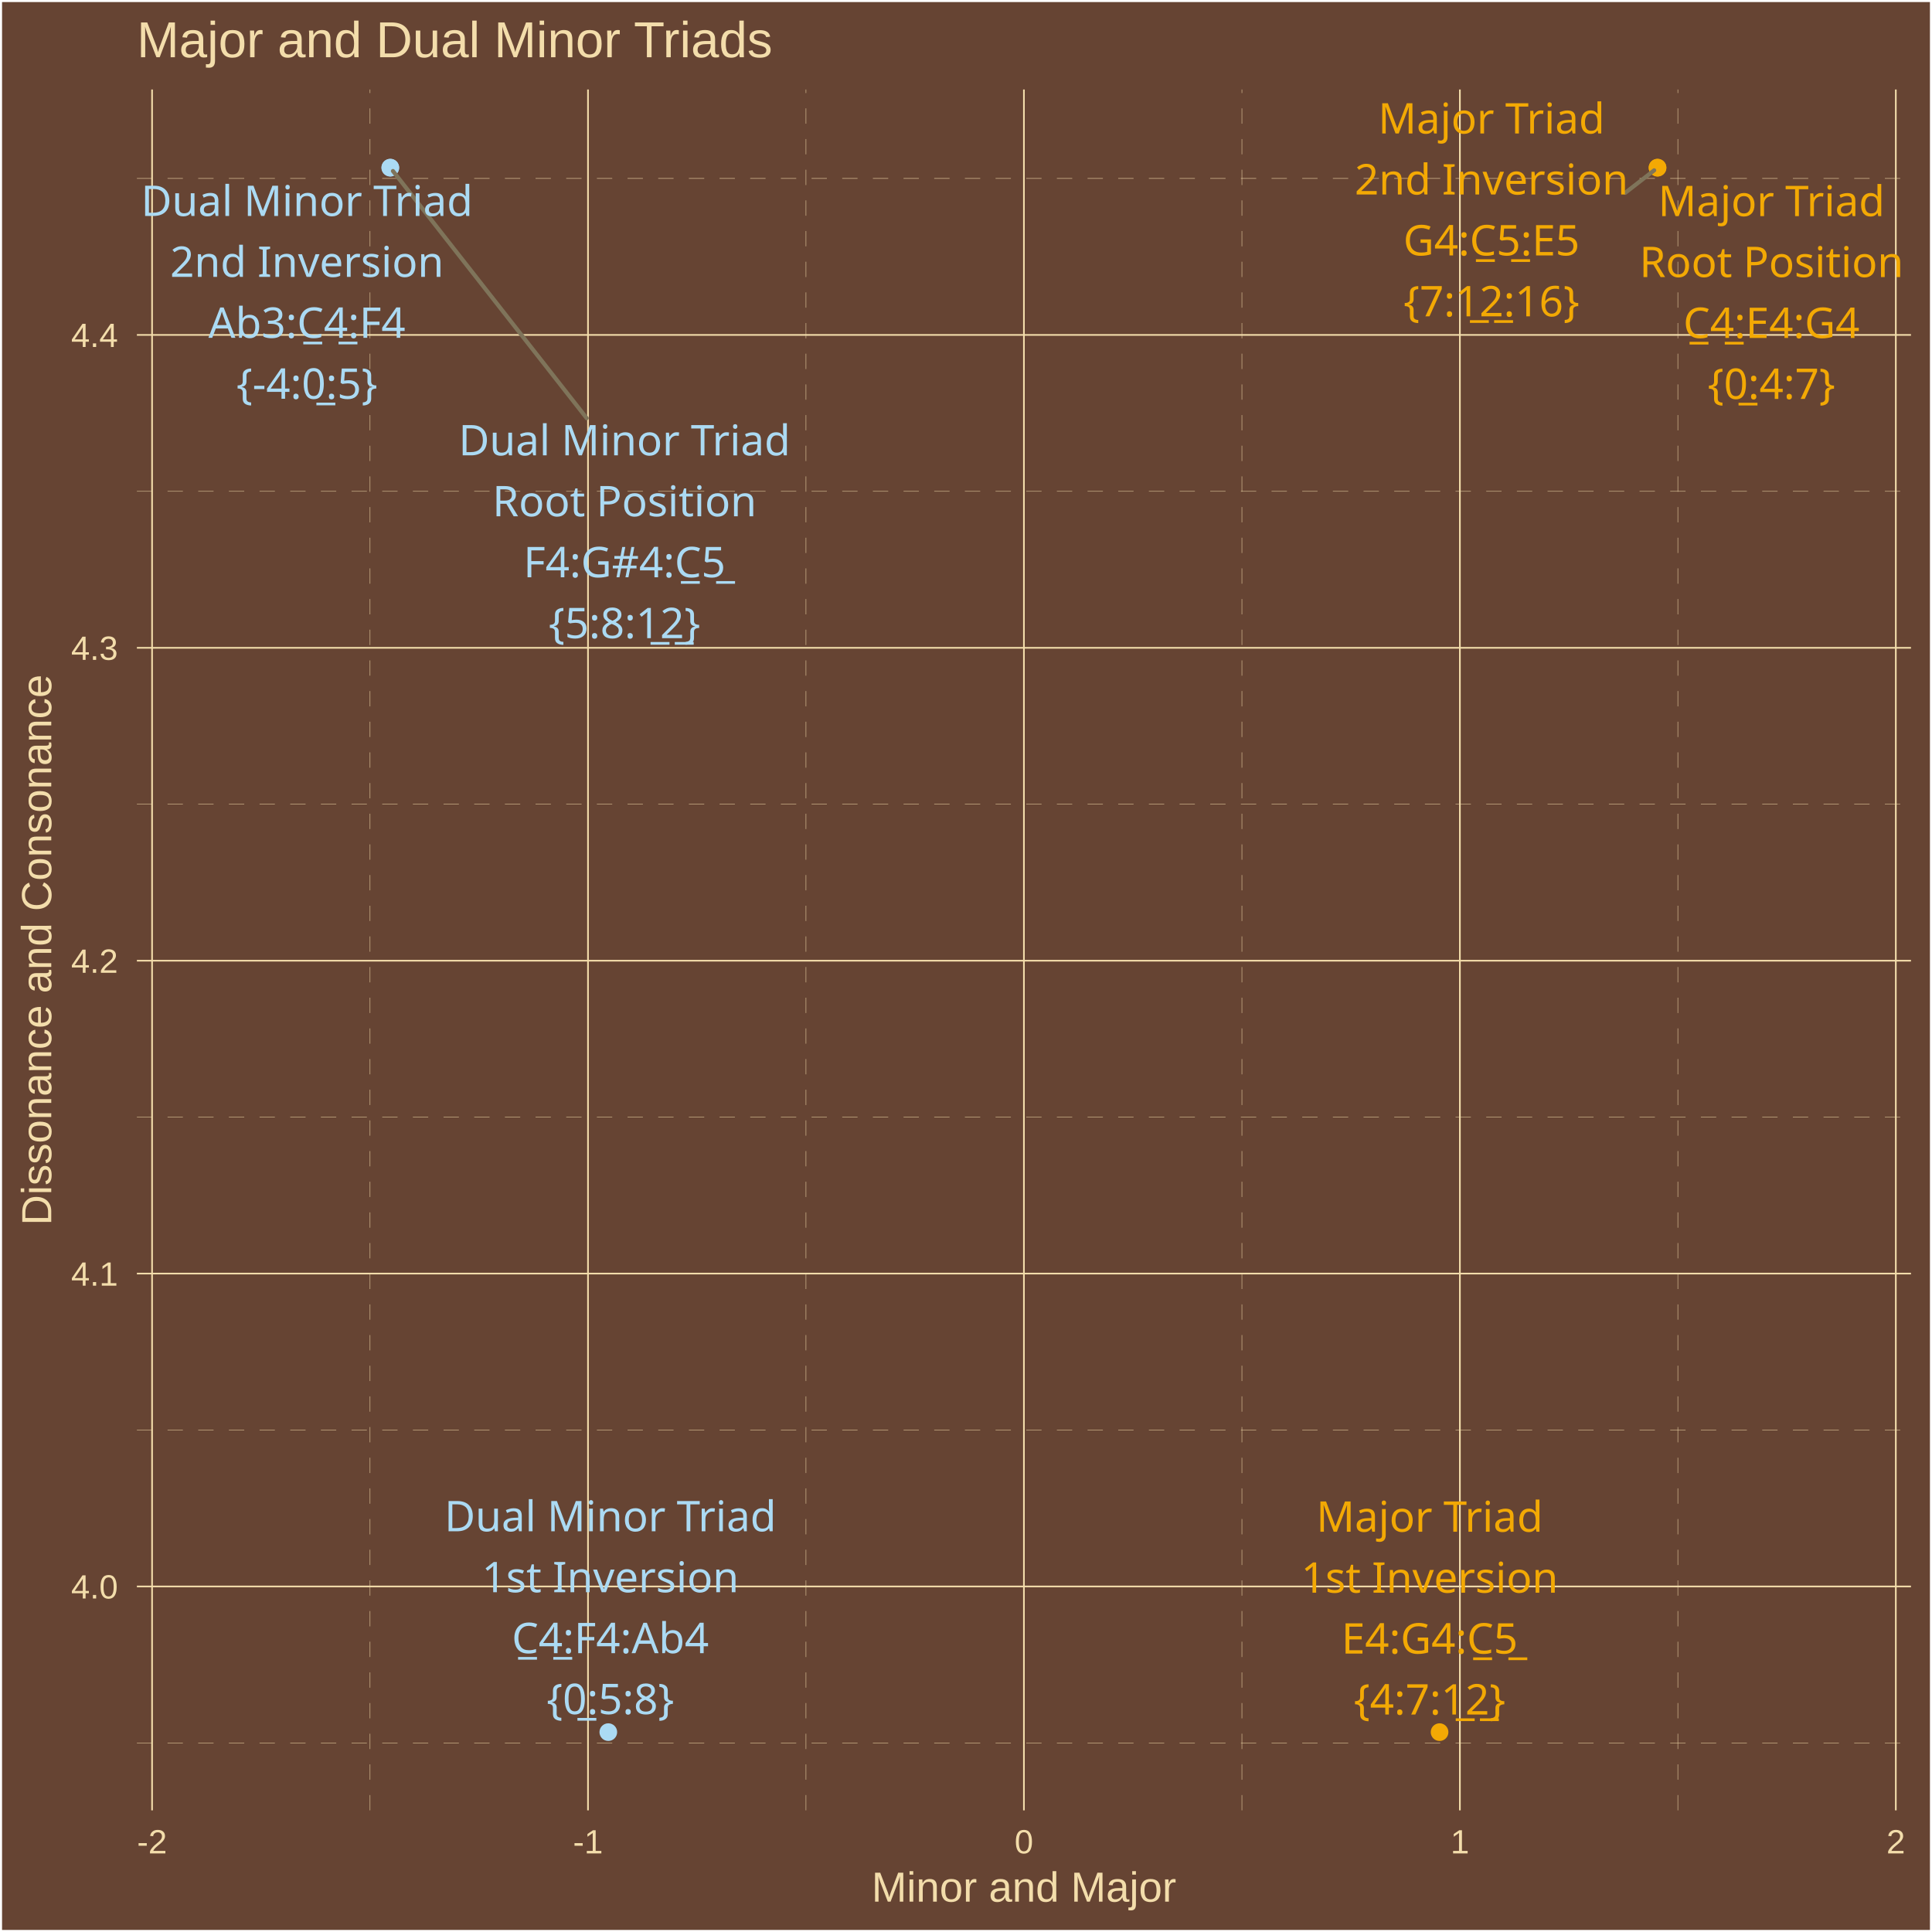
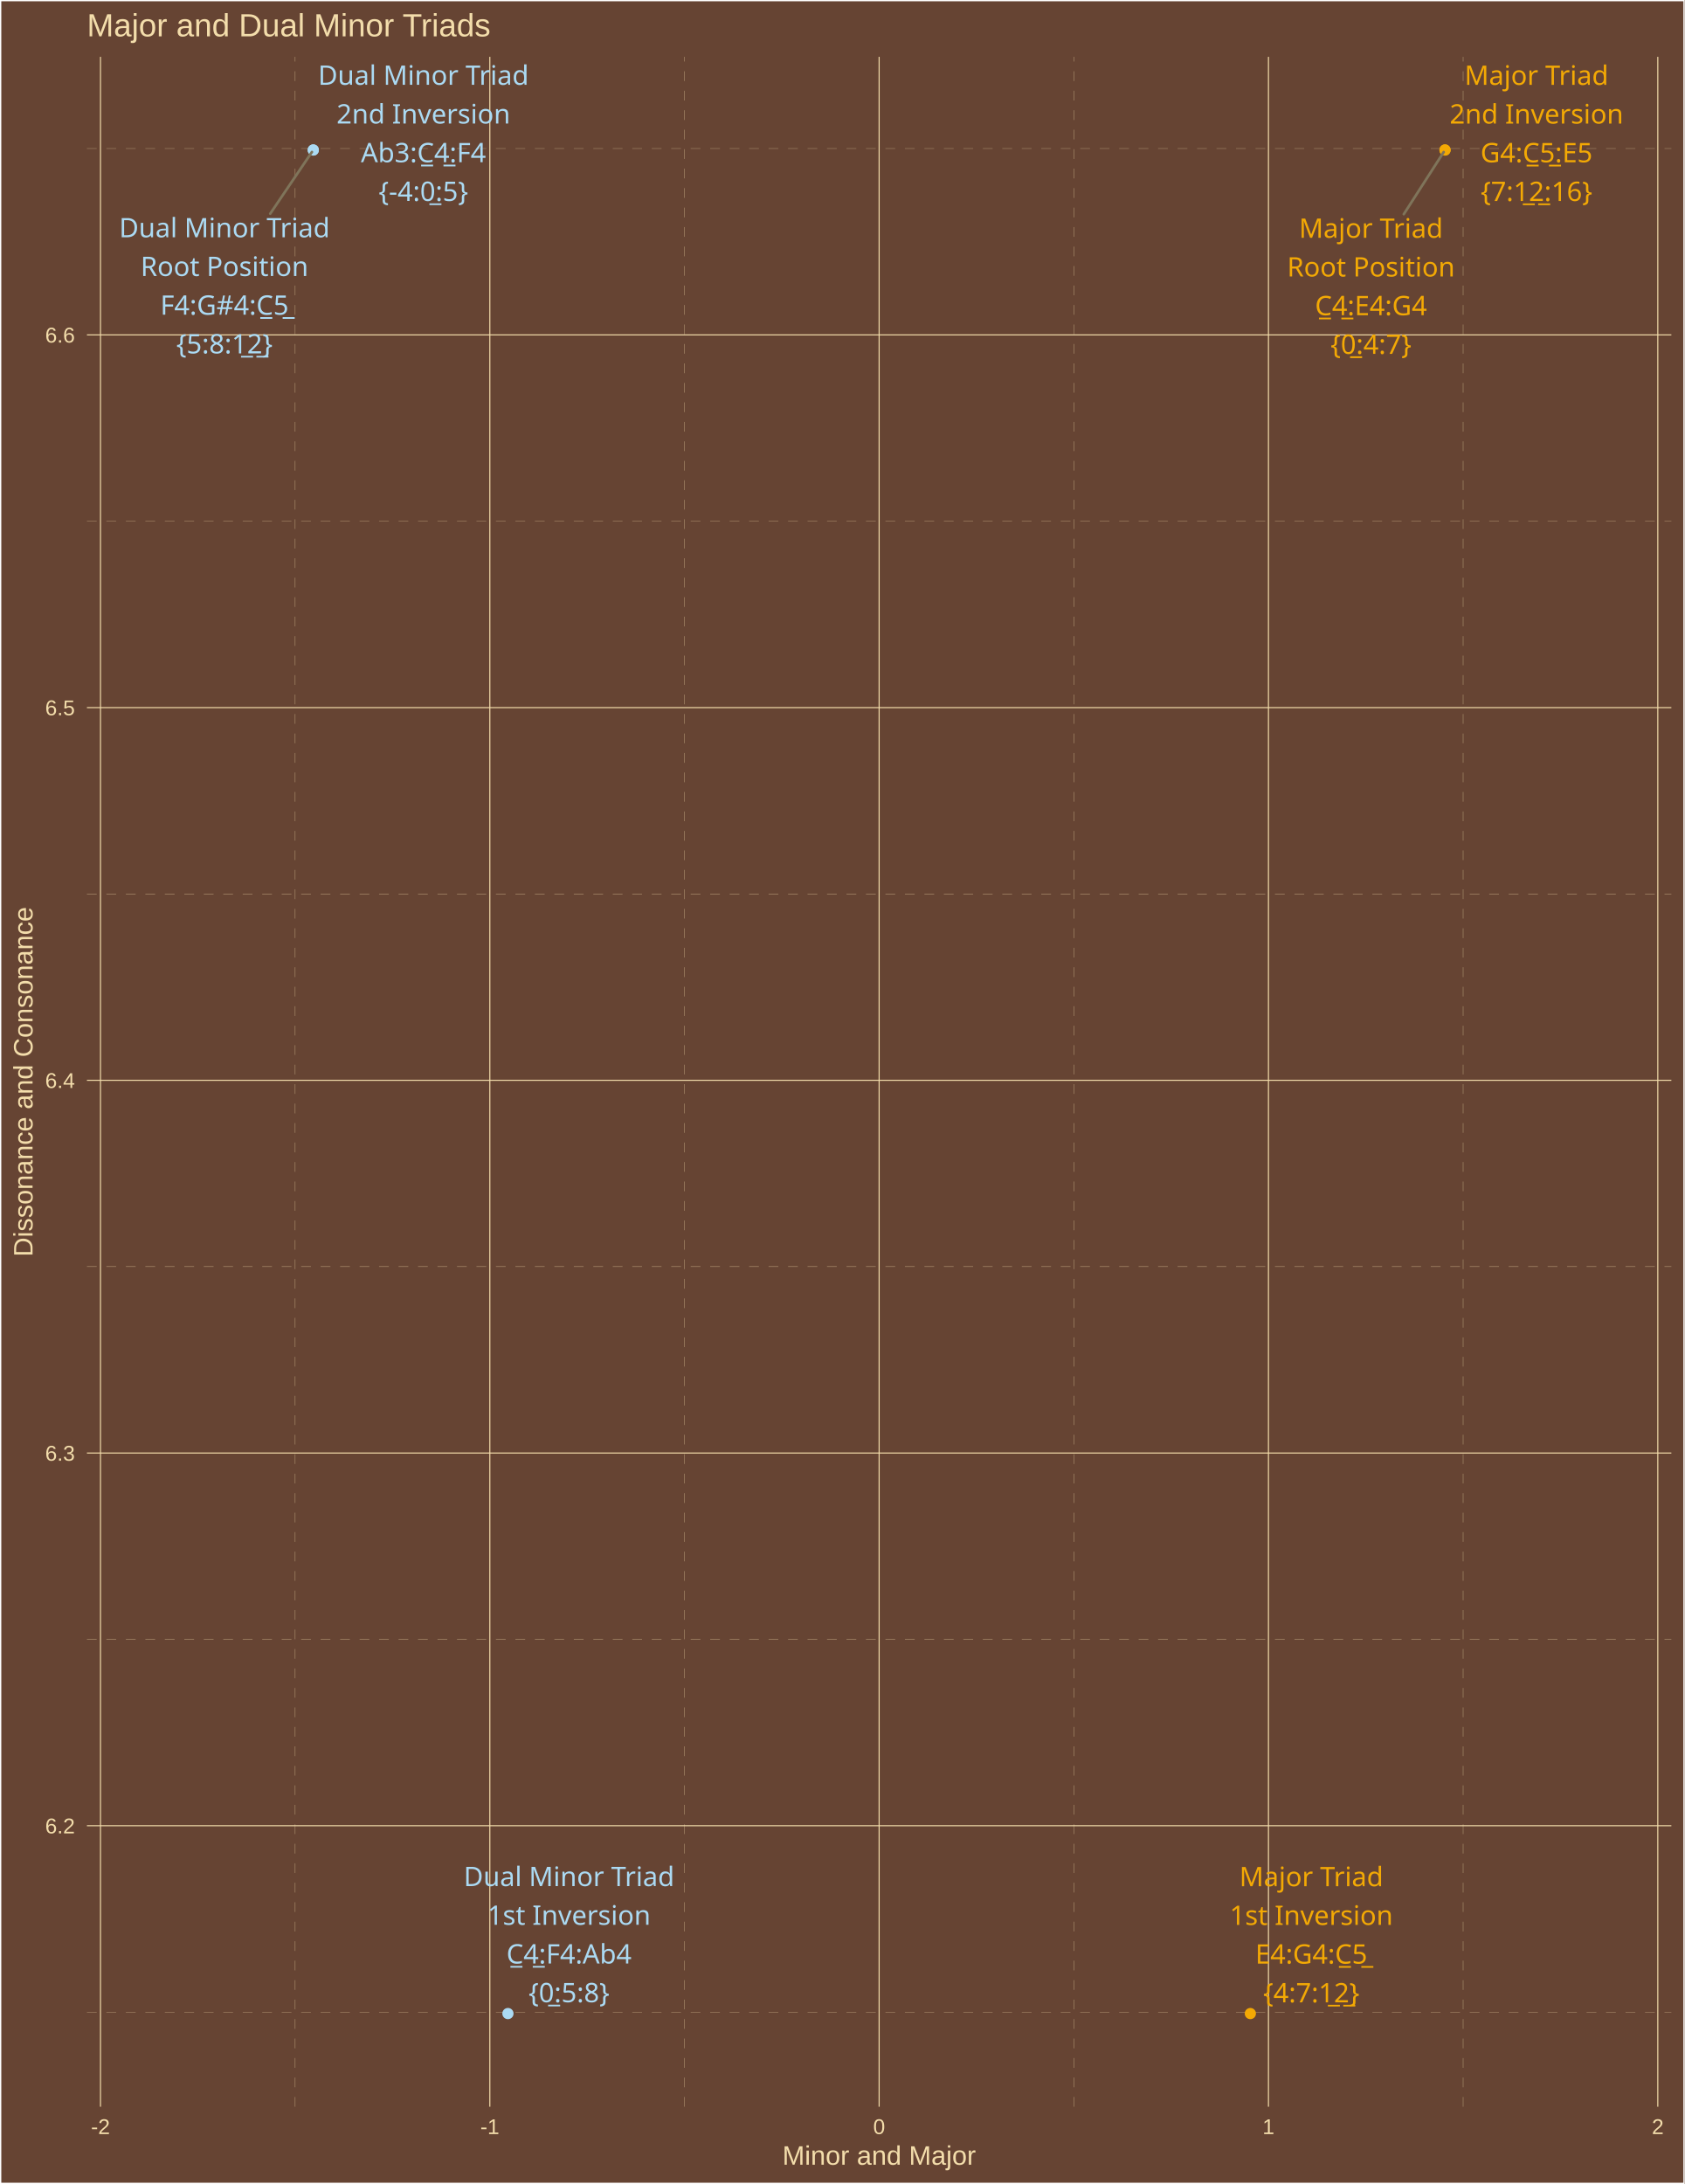
- <svg xmlns="http://www.w3.org/2000/svg" class="svglite" width="504.00pt" height="504.00pt" viewBox="0 0 504.00 504.00">
+ <svg xmlns="http://www.w3.org/2000/svg" class="svglite" width="692.00pt" height="897.00pt" viewBox="0 0 692.00 897.00">
  <defs>
    <style type="text/css">
    .svglite line, .svglite polyline, .svglite polygon, .svglite path, .svglite rect, .svglite circle {
      fill: none;
      stroke: #000000;
      stroke-linecap: round;
      stroke-linejoin: round;
      stroke-miterlimit: 10.00;
    }
    .svglite text {
      white-space: pre;
    }
  </style>
  </defs>
  <rect width="100%" height="100%" style="stroke: none; fill: #664433;" />
  <defs>
-     <clipPath id="cpMC4wMHw1MDQuMDB8MC4wMHw1MDQuMDA=">
-       <rect x="0.00" y="0.00" width="504.00" height="504.00" />
+     <clipPath id="cpMC4wMHw2OTIuMDB8MC4wMHw4OTcuMDA=">
+       <rect x="0.00" y="0.00" width="692.00" height="897.00" />
    </clipPath>
  </defs>
-   <g clip-path="url(#cpMC4wMHw1MDQuMDB8MC4wMHw1MDQuMDA=)">
-     <rect x="-0" y="-0" width="504.00" height="504.00" style="stroke-width: 1.07; stroke: #FFFFFF; fill: #664433;" />
+   <g clip-path="url(#cpMC4wMHw2OTIuMDB8MC4wMHw4OTcuMDA=)">
+     <rect x="-0" y="0" width="692.00" height="897.00" style="stroke-width: 1.07; stroke: #FFFFFF; fill: #664433;" />
  </g>
  <defs>
-     <clipPath id="cpMzUuNzF8NDk4LjUyfDIzLjM0fDQ3Mi4yNw==">
-       <rect x="35.71" y="23.34" width="462.81" height="448.93" />
+     <clipPath id="cpMzUuNzF8Njg2LjUyfDIzLjM0fDg2NS4yNw==">
+       <rect x="35.71" y="23.34" width="650.81" height="841.93" />
    </clipPath>
  </defs>
-   <g clip-path="url(#cpMzUuNzF8NDk4LjUyfDIzLjM0fDQ3Mi4yNw==)">
-     <rect x="35.71" y="23.34" width="462.81" height="448.93" style="stroke-width: 1.07; stroke: none; fill: #664433;" />
-     <polyline points="35.71,454.67 498.52,454.67 " style="stroke-width: 0.11; stroke: #F3DDAB; stroke-dasharray: 4.00,4.00; stroke-linecap: butt;" />
-     <polyline points="35.71,373.05 498.52,373.05 " style="stroke-width: 0.11; stroke: #F3DDAB; stroke-dasharray: 4.00,4.00; stroke-linecap: butt;" />
-     <polyline points="35.71,291.42 498.52,291.42 " style="stroke-width: 0.11; stroke: #F3DDAB; stroke-dasharray: 4.00,4.00; stroke-linecap: butt;" />
-     <polyline points="35.71,209.80 498.52,209.80 " style="stroke-width: 0.11; stroke: #F3DDAB; stroke-dasharray: 4.00,4.00; stroke-linecap: butt;" />
-     <polyline points="35.71,128.18 498.52,128.18 " style="stroke-width: 0.11; stroke: #F3DDAB; stroke-dasharray: 4.00,4.00; stroke-linecap: butt;" />
-     <polyline points="35.71,46.55 498.52,46.55 " style="stroke-width: 0.11; stroke: #F3DDAB; stroke-dasharray: 4.00,4.00; stroke-linecap: butt;" />
-     <polyline points="96.53,472.27 96.53,23.34 " style="stroke-width: 0.11; stroke: #F3DDAB; stroke-dasharray: 4.00,4.00; stroke-linecap: butt;" />
-     <polyline points="210.25,472.27 210.25,23.34 " style="stroke-width: 0.11; stroke: #F3DDAB; stroke-dasharray: 4.00,4.00; stroke-linecap: butt;" />
-     <polyline points="323.98,472.27 323.98,23.34 " style="stroke-width: 0.11; stroke: #F3DDAB; stroke-dasharray: 4.00,4.00; stroke-linecap: butt;" />
-     <polyline points="437.70,472.27 437.70,23.34 " style="stroke-width: 0.11; stroke: #F3DDAB; stroke-dasharray: 4.00,4.00; stroke-linecap: butt;" />
-     <polyline points="35.71,413.86 498.52,413.86 " style="stroke-width: 0.43; stroke: #F3DDAB; stroke-linecap: butt;" />
-     <polyline points="35.71,332.24 498.52,332.24 " style="stroke-width: 0.43; stroke: #F3DDAB; stroke-linecap: butt;" />
-     <polyline points="35.71,250.61 498.52,250.61 " style="stroke-width: 0.43; stroke: #F3DDAB; stroke-linecap: butt;" />
-     <polyline points="35.71,168.99 498.52,168.99 " style="stroke-width: 0.43; stroke: #F3DDAB; stroke-linecap: butt;" />
-     <polyline points="35.71,87.37 498.52,87.37 " style="stroke-width: 0.43; stroke: #F3DDAB; stroke-linecap: butt;" />
-     <polyline points="39.67,472.27 39.67,23.34 " style="stroke-width: 0.43; stroke: #F3DDAB; stroke-linecap: butt;" />
-     <polyline points="153.39,472.27 153.39,23.34 " style="stroke-width: 0.43; stroke: #F3DDAB; stroke-linecap: butt;" />
-     <polyline points="267.11,472.27 267.11,23.34 " style="stroke-width: 0.43; stroke: #F3DDAB; stroke-linecap: butt;" />
-     <polyline points="380.84,472.27 380.84,23.34 " style="stroke-width: 0.43; stroke: #F3DDAB; stroke-linecap: butt;" />
-     <polyline points="494.56,472.27 494.56,23.34 " style="stroke-width: 0.43; stroke: #F3DDAB; stroke-linecap: butt;" />
-     <circle cx="432.40" cy="43.74" r="1.95" style="stroke-width: 0.71; stroke: #F3A904; fill: #F3A904;" />
-     <circle cx="375.54" cy="451.86" r="1.95" style="stroke-width: 0.71; stroke: #F3A904; fill: #F3A904;" />
-     <circle cx="432.40" cy="43.74" r="1.95" style="stroke-width: 0.71; stroke: #F3A904; fill: #F3A904;" />
-     <circle cx="101.82" cy="43.74" r="1.95" style="stroke-width: 0.71; stroke: #ABDAF3; fill: #ABDAF3;" />
-     <circle cx="158.69" cy="451.86" r="1.95" style="stroke-width: 0.71; stroke: #ABDAF3; fill: #ABDAF3;" />
-     <circle cx="101.82" cy="43.74" r="1.95" style="stroke-width: 0.71; stroke: #ABDAF3; fill: #ABDAF3;" />
-     <line x1="423.99" y1="50.29" x2="431.52" y2="44.43" style="stroke-width: 1.07; stroke: #7F745A;" />
-     <line x1="153.05" y1="109.09" x2="102.51" y2="44.62" style="stroke-width: 1.07; stroke: #7F745A;" />
-     <text x="462.12" y="56.38" text-anchor="middle" style="font-size: 11.04px;fill: #F3A904; font-family: &quot;Arial Unicode MS&quot;;" textLength="55.77px" lengthAdjust="spacingAndGlyphs">Major Triad</text>
-     <text x="462.12" y="72.28" text-anchor="middle" style="font-size: 11.04px;fill: #F3A904; font-family: &quot;Arial Unicode MS&quot;;" textLength="65.61px" lengthAdjust="spacingAndGlyphs">Root Position</text>
-     <text x="462.12" y="88.17" text-anchor="middle" style="font-size: 11.04px;fill: #F3A904; font-family: &quot;Arial Unicode MS&quot;;" textLength="48.44px" lengthAdjust="spacingAndGlyphs">C̲4̲:E4:G4</text>
-     <text x="462.12" y="104.07" text-anchor="middle" style="font-size: 11.04px;fill: #F3A904; font-family: &quot;Arial Unicode MS&quot;;" textLength="31.91px" lengthAdjust="spacingAndGlyphs">{0̲:4:7}</text>
-     <text x="372.95" y="399.58" text-anchor="middle" style="font-size: 11.04px;fill: #F3A904; font-family: &quot;Arial Unicode MS&quot;;" textLength="55.77px" lengthAdjust="spacingAndGlyphs">Major Triad</text>
-     <text x="372.95" y="415.48" text-anchor="middle" style="font-size: 11.04px;fill: #F3A904; font-family: &quot;Arial Unicode MS&quot;;" textLength="62.54px" lengthAdjust="spacingAndGlyphs">1st Inversion</text>
-     <text x="372.95" y="431.37" text-anchor="middle" style="font-size: 11.04px;fill: #F3A904; font-family: &quot;Arial Unicode MS&quot;;" textLength="48.44px" lengthAdjust="spacingAndGlyphs">E4:G4:C̲5̲</text>
-     <text x="372.95" y="447.27" text-anchor="middle" style="font-size: 11.04px;fill: #F3A904; font-family: &quot;Arial Unicode MS&quot;;" textLength="38.04px" lengthAdjust="spacingAndGlyphs">{4:7:1̲2̲}</text>
-     <text x="389.08" y="34.83" text-anchor="middle" style="font-size: 11.04px;fill: #F3A904; font-family: &quot;Arial Unicode MS&quot;;" textLength="55.77px" lengthAdjust="spacingAndGlyphs">Major Triad</text>
-     <text x="389.08" y="50.73" text-anchor="middle" style="font-size: 11.04px;fill: #F3A904; font-family: &quot;Arial Unicode MS&quot;;" textLength="66.23px" lengthAdjust="spacingAndGlyphs">2nd Inversion</text>
-     <text x="389.08" y="66.63" text-anchor="middle" style="font-size: 11.04px;fill: #F3A904; font-family: &quot;Arial Unicode MS&quot;;" textLength="48.44px" lengthAdjust="spacingAndGlyphs">G4:C̲5̲:E5</text>
-     <text x="389.08" y="82.53" text-anchor="middle" style="font-size: 11.04px;fill: #F3A904; font-family: &quot;Arial Unicode MS&quot;;" textLength="44.18px" lengthAdjust="spacingAndGlyphs">{7:1̲2̲:16}</text>
-     <text x="162.91" y="118.79" text-anchor="middle" style="font-size: 11.04px;fill: #ABDAF3; font-family: &quot;Arial Unicode MS&quot;;" textLength="81.52px" lengthAdjust="spacingAndGlyphs">Dual Minor Triad</text>
-     <text x="162.91" y="134.69" text-anchor="middle" style="font-size: 11.04px;fill: #ABDAF3; font-family: &quot;Arial Unicode MS&quot;;" textLength="65.61px" lengthAdjust="spacingAndGlyphs">Root Position</text>
-     <text x="162.91" y="150.59" text-anchor="middle" style="font-size: 11.04px;fill: #ABDAF3; font-family: &quot;Arial Unicode MS&quot;;" textLength="53.96px" lengthAdjust="spacingAndGlyphs">F4:G#4:C̲5̲</text>
-     <text x="162.91" y="166.48" text-anchor="middle" style="font-size: 11.04px;fill: #ABDAF3; font-family: &quot;Arial Unicode MS&quot;;" textLength="38.04px" lengthAdjust="spacingAndGlyphs">{5:8:1̲2̲}</text>
-     <text x="159.22" y="399.47" text-anchor="middle" style="font-size: 11.04px;fill: #ABDAF3; font-family: &quot;Arial Unicode MS&quot;;" textLength="81.52px" lengthAdjust="spacingAndGlyphs">Dual Minor Triad</text>
-     <text x="159.22" y="415.37" text-anchor="middle" style="font-size: 11.04px;fill: #ABDAF3; font-family: &quot;Arial Unicode MS&quot;;" textLength="62.54px" lengthAdjust="spacingAndGlyphs">1st Inversion</text>
-     <text x="159.22" y="431.26" text-anchor="middle" style="font-size: 11.04px;fill: #ABDAF3; font-family: &quot;Arial Unicode MS&quot;;" textLength="52.73px" lengthAdjust="spacingAndGlyphs">C̲4̲:F4:Ab4</text>
-     <text x="159.22" y="447.16" text-anchor="middle" style="font-size: 11.04px;fill: #ABDAF3; font-family: &quot;Arial Unicode MS&quot;;" textLength="31.91px" lengthAdjust="spacingAndGlyphs">{0̲:5:8}</text>
-     <text x="80.07" y="56.34" text-anchor="middle" style="font-size: 11.04px;fill: #ABDAF3; font-family: &quot;Arial Unicode MS&quot;;" textLength="81.52px" lengthAdjust="spacingAndGlyphs">Dual Minor Triad</text>
-     <text x="80.07" y="72.23" text-anchor="middle" style="font-size: 11.04px;fill: #ABDAF3; font-family: &quot;Arial Unicode MS&quot;;" textLength="66.23px" lengthAdjust="spacingAndGlyphs">2nd Inversion</text>
-     <text x="80.07" y="88.13" text-anchor="middle" style="font-size: 11.04px;fill: #ABDAF3; font-family: &quot;Arial Unicode MS&quot;;" textLength="52.73px" lengthAdjust="spacingAndGlyphs">Ab3:C̲4̲:F4</text>
-     <text x="80.07" y="104.03" text-anchor="middle" style="font-size: 11.04px;fill: #ABDAF3; font-family: &quot;Arial Unicode MS&quot;;" textLength="35.58px" lengthAdjust="spacingAndGlyphs">{-4:0̲:5}</text>
+   <g clip-path="url(#cpMzUuNzF8Njg2LjUyfDIzLjM0fDg2NS4yNw==)">
+     <rect x="35.71" y="23.34" width="650.81" height="841.93" style="stroke-width: 1.07; stroke: none; fill: #664433;" />
+     <polyline points="35.71,826.39 686.52,826.39 " style="stroke-width: 0.11; stroke: #F3DDAB; stroke-dasharray: 4.00,4.00; stroke-linecap: butt;" />
+     <polyline points="35.71,673.31 686.52,673.31 " style="stroke-width: 0.11; stroke: #F3DDAB; stroke-dasharray: 4.00,4.00; stroke-linecap: butt;" />
+     <polyline points="35.71,520.23 686.52,520.23 " style="stroke-width: 0.11; stroke: #F3DDAB; stroke-dasharray: 4.00,4.00; stroke-linecap: butt;" />
+     <polyline points="35.71,367.16 686.52,367.16 " style="stroke-width: 0.11; stroke: #F3DDAB; stroke-dasharray: 4.00,4.00; stroke-linecap: butt;" />
+     <polyline points="35.71,214.08 686.52,214.08 " style="stroke-width: 0.11; stroke: #F3DDAB; stroke-dasharray: 4.00,4.00; stroke-linecap: butt;" />
+     <polyline points="35.71,61.00 686.52,61.00 " style="stroke-width: 0.11; stroke: #F3DDAB; stroke-dasharray: 4.00,4.00; stroke-linecap: butt;" />
+     <polyline points="121.24,865.27 121.24,23.34 " style="stroke-width: 0.11; stroke: #F3DDAB; stroke-dasharray: 4.00,4.00; stroke-linecap: butt;" />
+     <polyline points="281.16,865.27 281.16,23.34 " style="stroke-width: 0.11; stroke: #F3DDAB; stroke-dasharray: 4.00,4.00; stroke-linecap: butt;" />
+     <polyline points="441.07,865.27 441.07,23.34 " style="stroke-width: 0.11; stroke: #F3DDAB; stroke-dasharray: 4.00,4.00; stroke-linecap: butt;" />
+     <polyline points="600.99,865.27 600.99,23.34 " style="stroke-width: 0.11; stroke: #F3DDAB; stroke-dasharray: 4.00,4.00; stroke-linecap: butt;" />
+     <polyline points="35.71,749.85 686.52,749.85 " style="stroke-width: 0.43; stroke: #F3DDAB; stroke-linecap: butt;" />
+     <polyline points="35.71,596.77 686.52,596.77 " style="stroke-width: 0.43; stroke: #F3DDAB; stroke-linecap: butt;" />
+     <polyline points="35.71,443.69 686.52,443.69 " style="stroke-width: 0.43; stroke: #F3DDAB; stroke-linecap: butt;" />
+     <polyline points="35.71,290.62 686.52,290.62 " style="stroke-width: 0.43; stroke: #F3DDAB; stroke-linecap: butt;" />
+     <polyline points="35.71,137.54 686.52,137.54 " style="stroke-width: 0.43; stroke: #F3DDAB; stroke-linecap: butt;" />
+     <polyline points="41.28,865.27 41.28,23.34 " style="stroke-width: 0.43; stroke: #F3DDAB; stroke-linecap: butt;" />
+     <polyline points="201.20,865.27 201.20,23.34 " style="stroke-width: 0.43; stroke: #F3DDAB; stroke-linecap: butt;" />
+     <polyline points="361.11,865.27 361.11,23.34 " style="stroke-width: 0.43; stroke: #F3DDAB; stroke-linecap: butt;" />
+     <polyline points="521.03,865.27 521.03,23.34 " style="stroke-width: 0.43; stroke: #F3DDAB; stroke-linecap: butt;" />
+     <polyline points="680.95,865.27 680.95,23.34 " style="stroke-width: 0.43; stroke: #F3DDAB; stroke-linecap: butt;" />
+     <circle cx="593.55" cy="61.61" r="1.95" style="stroke-width: 0.71; stroke: #F3A904; fill: #F3A904;" />
+     <circle cx="513.59" cy="827.00" r="1.95" style="stroke-width: 0.71; stroke: #F3A904; fill: #F3A904;" />
+     <circle cx="593.55" cy="61.61" r="1.95" style="stroke-width: 0.71; stroke: #F3A904; fill: #F3A904;" />
+     <circle cx="128.68" cy="61.61" r="1.95" style="stroke-width: 0.71; stroke: #ABDAF3; fill: #ABDAF3;" />
+     <circle cx="208.64" cy="827.00" r="1.95" style="stroke-width: 0.71; stroke: #ABDAF3; fill: #ABDAF3;" />
+     <circle cx="128.68" cy="61.61" r="1.95" style="stroke-width: 0.71; stroke: #ABDAF3; fill: #ABDAF3;" />
+     <line x1="576.62" y1="87.96" x2="593.00" y2="62.46" style="stroke-width: 1.07; stroke: #7F745A;" />
+     <line x1="111.00" y1="87.76" x2="128.12" y2="62.44" style="stroke-width: 1.07; stroke: #7F745A;" />
+     <text x="563.15" y="97.66" text-anchor="middle" style="font-size: 11.04px;fill: #F3A904; font-family: &quot;Arial Unicode MS&quot;;" textLength="55.77px" lengthAdjust="spacingAndGlyphs">Major Triad</text>
+     <text x="563.15" y="113.56" text-anchor="middle" style="font-size: 11.04px;fill: #F3A904; font-family: &quot;Arial Unicode MS&quot;;" textLength="65.61px" lengthAdjust="spacingAndGlyphs">Root Position</text>
+     <text x="563.15" y="129.46" text-anchor="middle" style="font-size: 11.04px;fill: #F3A904; font-family: &quot;Arial Unicode MS&quot;;" textLength="48.44px" lengthAdjust="spacingAndGlyphs">C̲4̲:E4:G4</text>
+     <text x="563.15" y="145.35" text-anchor="middle" style="font-size: 11.04px;fill: #F3A904; font-family: &quot;Arial Unicode MS&quot;;" textLength="31.91px" lengthAdjust="spacingAndGlyphs">{0̲:4:7}</text>
+     <text x="538.63" y="774.70" text-anchor="middle" style="font-size: 11.04px;fill: #F3A904; font-family: &quot;Arial Unicode MS&quot;;" textLength="55.77px" lengthAdjust="spacingAndGlyphs">Major Triad</text>
+     <text x="538.63" y="790.59" text-anchor="middle" style="font-size: 11.04px;fill: #F3A904; font-family: &quot;Arial Unicode MS&quot;;" textLength="62.54px" lengthAdjust="spacingAndGlyphs">1st Inversion</text>
+     <text x="538.63" y="806.49" text-anchor="middle" style="font-size: 11.04px;fill: #F3A904; font-family: &quot;Arial Unicode MS&quot;;" textLength="48.44px" lengthAdjust="spacingAndGlyphs">E4:G4:C̲5̲</text>
+     <text x="538.63" y="822.39" text-anchor="middle" style="font-size: 11.04px;fill: #F3A904; font-family: &quot;Arial Unicode MS&quot;;" textLength="38.04px" lengthAdjust="spacingAndGlyphs">{4:7:1̲2̲}</text>
+     <text x="631.13" y="34.86" text-anchor="middle" style="font-size: 11.04px;fill: #F3A904; font-family: &quot;Arial Unicode MS&quot;;" textLength="55.77px" lengthAdjust="spacingAndGlyphs">Major Triad</text>
+     <text x="631.13" y="50.75" text-anchor="middle" style="font-size: 11.04px;fill: #F3A904; font-family: &quot;Arial Unicode MS&quot;;" textLength="66.23px" lengthAdjust="spacingAndGlyphs">2nd Inversion</text>
+     <text x="631.13" y="66.65" text-anchor="middle" style="font-size: 11.04px;fill: #F3A904; font-family: &quot;Arial Unicode MS&quot;;" textLength="48.44px" lengthAdjust="spacingAndGlyphs">G4:C̲5̲:E5</text>
+     <text x="631.13" y="82.55" text-anchor="middle" style="font-size: 11.04px;fill: #F3A904; font-family: &quot;Arial Unicode MS&quot;;" textLength="44.18px" lengthAdjust="spacingAndGlyphs">{7:1̲2̲:16}</text>
+     <text x="92.20" y="97.46" text-anchor="middle" style="font-size: 11.04px;fill: #ABDAF3; font-family: &quot;Arial Unicode MS&quot;;" textLength="81.52px" lengthAdjust="spacingAndGlyphs">Dual Minor Triad</text>
+     <text x="92.20" y="113.36" text-anchor="middle" style="font-size: 11.04px;fill: #ABDAF3; font-family: &quot;Arial Unicode MS&quot;;" textLength="65.61px" lengthAdjust="spacingAndGlyphs">Root Position</text>
+     <text x="92.20" y="129.25" text-anchor="middle" style="font-size: 11.04px;fill: #ABDAF3; font-family: &quot;Arial Unicode MS&quot;;" textLength="53.96px" lengthAdjust="spacingAndGlyphs">F4:G#4:C̲5̲</text>
+     <text x="92.20" y="145.15" text-anchor="middle" style="font-size: 11.04px;fill: #ABDAF3; font-family: &quot;Arial Unicode MS&quot;;" textLength="38.04px" lengthAdjust="spacingAndGlyphs">{5:8:1̲2̲}</text>
+     <text x="233.73" y="774.64" text-anchor="middle" style="font-size: 11.04px;fill: #ABDAF3; font-family: &quot;Arial Unicode MS&quot;;" textLength="81.52px" lengthAdjust="spacingAndGlyphs">Dual Minor Triad</text>
+     <text x="233.73" y="790.54" text-anchor="middle" style="font-size: 11.04px;fill: #ABDAF3; font-family: &quot;Arial Unicode MS&quot;;" textLength="62.54px" lengthAdjust="spacingAndGlyphs">1st Inversion</text>
+     <text x="233.73" y="806.44" text-anchor="middle" style="font-size: 11.04px;fill: #ABDAF3; font-family: &quot;Arial Unicode MS&quot;;" textLength="52.73px" lengthAdjust="spacingAndGlyphs">C̲4̲:F4:Ab4</text>
+     <text x="233.73" y="822.34" text-anchor="middle" style="font-size: 11.04px;fill: #ABDAF3; font-family: &quot;Arial Unicode MS&quot;;" textLength="31.91px" lengthAdjust="spacingAndGlyphs">{0̲:5:8}</text>
+     <text x="173.92" y="34.83" text-anchor="middle" style="font-size: 11.04px;fill: #ABDAF3; font-family: &quot;Arial Unicode MS&quot;;" textLength="81.52px" lengthAdjust="spacingAndGlyphs">Dual Minor Triad</text>
+     <text x="173.92" y="50.73" text-anchor="middle" style="font-size: 11.04px;fill: #ABDAF3; font-family: &quot;Arial Unicode MS&quot;;" textLength="66.23px" lengthAdjust="spacingAndGlyphs">2nd Inversion</text>
+     <text x="173.92" y="66.63" text-anchor="middle" style="font-size: 11.04px;fill: #ABDAF3; font-family: &quot;Arial Unicode MS&quot;;" textLength="52.73px" lengthAdjust="spacingAndGlyphs">Ab3:C̲4̲:F4</text>
+     <text x="173.92" y="82.53" text-anchor="middle" style="font-size: 11.04px;fill: #ABDAF3; font-family: &quot;Arial Unicode MS&quot;;" textLength="35.58px" lengthAdjust="spacingAndGlyphs">{-4:0̲:5}</text>
  </g>
-   <g clip-path="url(#cpMC4wMHw1MDQuMDB8MC4wMHw1MDQuMDA=)">
-     <text x="30.78" y="417.01" text-anchor="end" style="font-size: 8.80px;fill: #F3DDAB; font-family: &quot;Arial&quot;;" textLength="12.23px" lengthAdjust="spacingAndGlyphs">4.0</text>
-     <text x="30.78" y="335.39" text-anchor="end" style="font-size: 8.80px;fill: #F3DDAB; font-family: &quot;Arial&quot;;" textLength="12.23px" lengthAdjust="spacingAndGlyphs">4.1</text>
-     <text x="30.78" y="253.77" text-anchor="end" style="font-size: 8.80px;fill: #F3DDAB; font-family: &quot;Arial&quot;;" textLength="12.23px" lengthAdjust="spacingAndGlyphs">4.2</text>
-     <text x="30.78" y="172.14" text-anchor="end" style="font-size: 8.80px;fill: #F3DDAB; font-family: &quot;Arial&quot;;" textLength="12.23px" lengthAdjust="spacingAndGlyphs">4.3</text>
-     <text x="30.78" y="90.52" text-anchor="end" style="font-size: 8.80px;fill: #F3DDAB; font-family: &quot;Arial&quot;;" textLength="12.23px" lengthAdjust="spacingAndGlyphs">4.4</text>
-     <text x="39.67" y="483.50" text-anchor="middle" style="font-size: 8.80px;fill: #F3DDAB; font-family: &quot;Arial&quot;;" textLength="7.83px" lengthAdjust="spacingAndGlyphs">-2</text>
-     <text x="153.39" y="483.50" text-anchor="middle" style="font-size: 8.80px;fill: #F3DDAB; font-family: &quot;Arial&quot;;" textLength="7.83px" lengthAdjust="spacingAndGlyphs">-1</text>
-     <text x="267.11" y="483.50" text-anchor="middle" style="font-size: 8.80px;fill: #F3DDAB; font-family: &quot;Arial&quot;;" textLength="4.90px" lengthAdjust="spacingAndGlyphs">0</text>
-     <text x="380.84" y="483.50" text-anchor="middle" style="font-size: 8.80px;fill: #F3DDAB; font-family: &quot;Arial&quot;;" textLength="4.90px" lengthAdjust="spacingAndGlyphs">1</text>
-     <text x="494.56" y="483.50" text-anchor="middle" style="font-size: 8.80px;fill: #F3DDAB; font-family: &quot;Arial&quot;;" textLength="4.90px" lengthAdjust="spacingAndGlyphs">2</text>
-     <text x="267.11" y="496.09" text-anchor="middle" style="font-size: 11.00px;fill: #F3DDAB; font-family: &quot;Arial&quot;;" textLength="79.49px" lengthAdjust="spacingAndGlyphs">Minor and Major</text>
-     <text transform="translate(13.37,247.80) rotate(-90)" text-anchor="middle" style="font-size: 11.00px;fill: #F3DDAB; font-family: &quot;Arial&quot;;" textLength="143.73px" lengthAdjust="spacingAndGlyphs">Dissonance and Consonance</text>
+   <g clip-path="url(#cpMC4wMHw2OTIuMDB8MC4wMHw4OTcuMDA=)">
+     <text x="30.78" y="753.00" text-anchor="end" style="font-size: 8.80px;fill: #F3DDAB; font-family: &quot;Arial&quot;;" textLength="12.23px" lengthAdjust="spacingAndGlyphs">6.2</text>
+     <text x="30.78" y="599.93" text-anchor="end" style="font-size: 8.80px;fill: #F3DDAB; font-family: &quot;Arial&quot;;" textLength="12.23px" lengthAdjust="spacingAndGlyphs">6.3</text>
+     <text x="30.78" y="446.85" text-anchor="end" style="font-size: 8.80px;fill: #F3DDAB; font-family: &quot;Arial&quot;;" textLength="12.23px" lengthAdjust="spacingAndGlyphs">6.4</text>
+     <text x="30.78" y="293.77" text-anchor="end" style="font-size: 8.80px;fill: #F3DDAB; font-family: &quot;Arial&quot;;" textLength="12.23px" lengthAdjust="spacingAndGlyphs">6.5</text>
+     <text x="30.78" y="140.69" text-anchor="end" style="font-size: 8.80px;fill: #F3DDAB; font-family: &quot;Arial&quot;;" textLength="12.23px" lengthAdjust="spacingAndGlyphs">6.6</text>
+     <text x="41.28" y="876.50" text-anchor="middle" style="font-size: 8.80px;fill: #F3DDAB; font-family: &quot;Arial&quot;;" textLength="7.83px" lengthAdjust="spacingAndGlyphs">-2</text>
+     <text x="201.20" y="876.50" text-anchor="middle" style="font-size: 8.80px;fill: #F3DDAB; font-family: &quot;Arial&quot;;" textLength="7.83px" lengthAdjust="spacingAndGlyphs">-1</text>
+     <text x="361.11" y="876.50" text-anchor="middle" style="font-size: 8.80px;fill: #F3DDAB; font-family: &quot;Arial&quot;;" textLength="4.90px" lengthAdjust="spacingAndGlyphs">0</text>
+     <text x="521.03" y="876.50" text-anchor="middle" style="font-size: 8.80px;fill: #F3DDAB; font-family: &quot;Arial&quot;;" textLength="4.90px" lengthAdjust="spacingAndGlyphs">1</text>
+     <text x="680.95" y="876.50" text-anchor="middle" style="font-size: 8.80px;fill: #F3DDAB; font-family: &quot;Arial&quot;;" textLength="4.90px" lengthAdjust="spacingAndGlyphs">2</text>
+     <text x="361.11" y="889.09" text-anchor="middle" style="font-size: 11.00px;fill: #F3DDAB; font-family: &quot;Arial&quot;;" textLength="79.49px" lengthAdjust="spacingAndGlyphs">Minor and Major</text>
+     <text transform="translate(13.37,444.30) rotate(-90)" text-anchor="middle" style="font-size: 11.00px;fill: #F3DDAB; font-family: &quot;Arial&quot;;" textLength="143.73px" lengthAdjust="spacingAndGlyphs">Dissonance and Consonance</text>
    <text x="35.71" y="14.94" style="font-size: 13.20px;fill: #F3DDAB; font-family: &quot;Arial&quot;;" textLength="166.41px" lengthAdjust="spacingAndGlyphs">Major and Dual Minor Triads</text>
  </g>
</svg>
